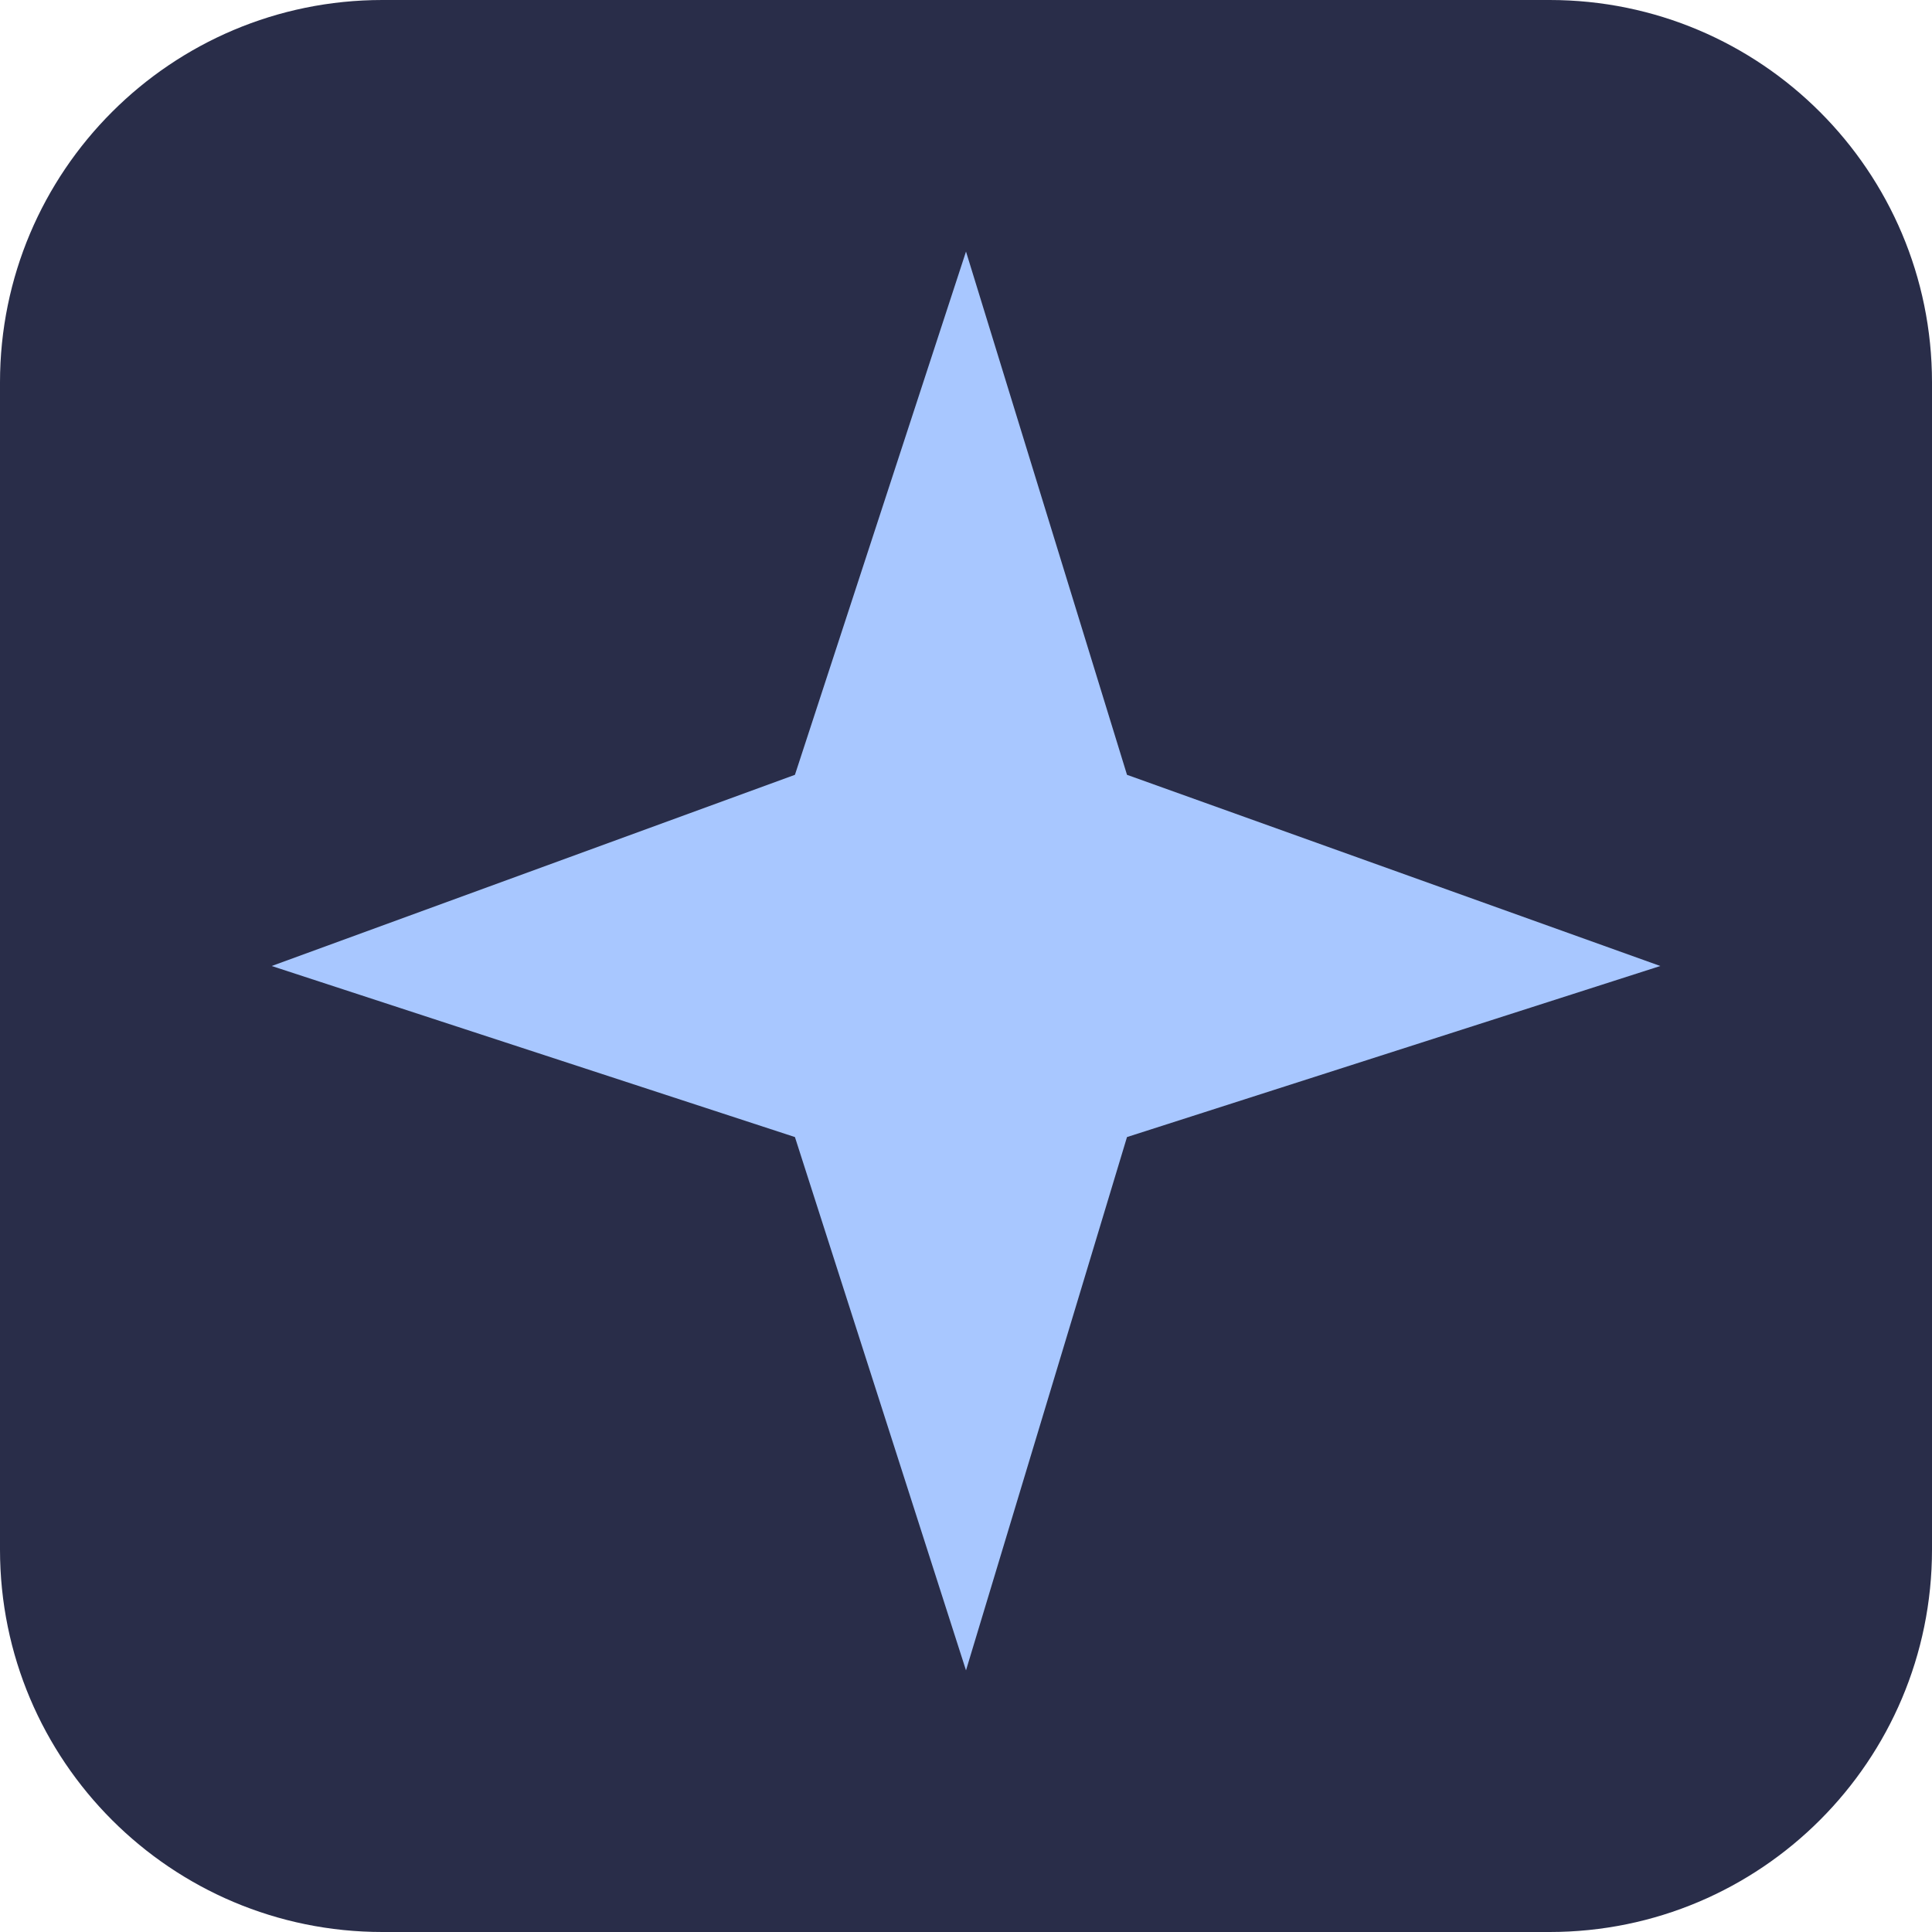
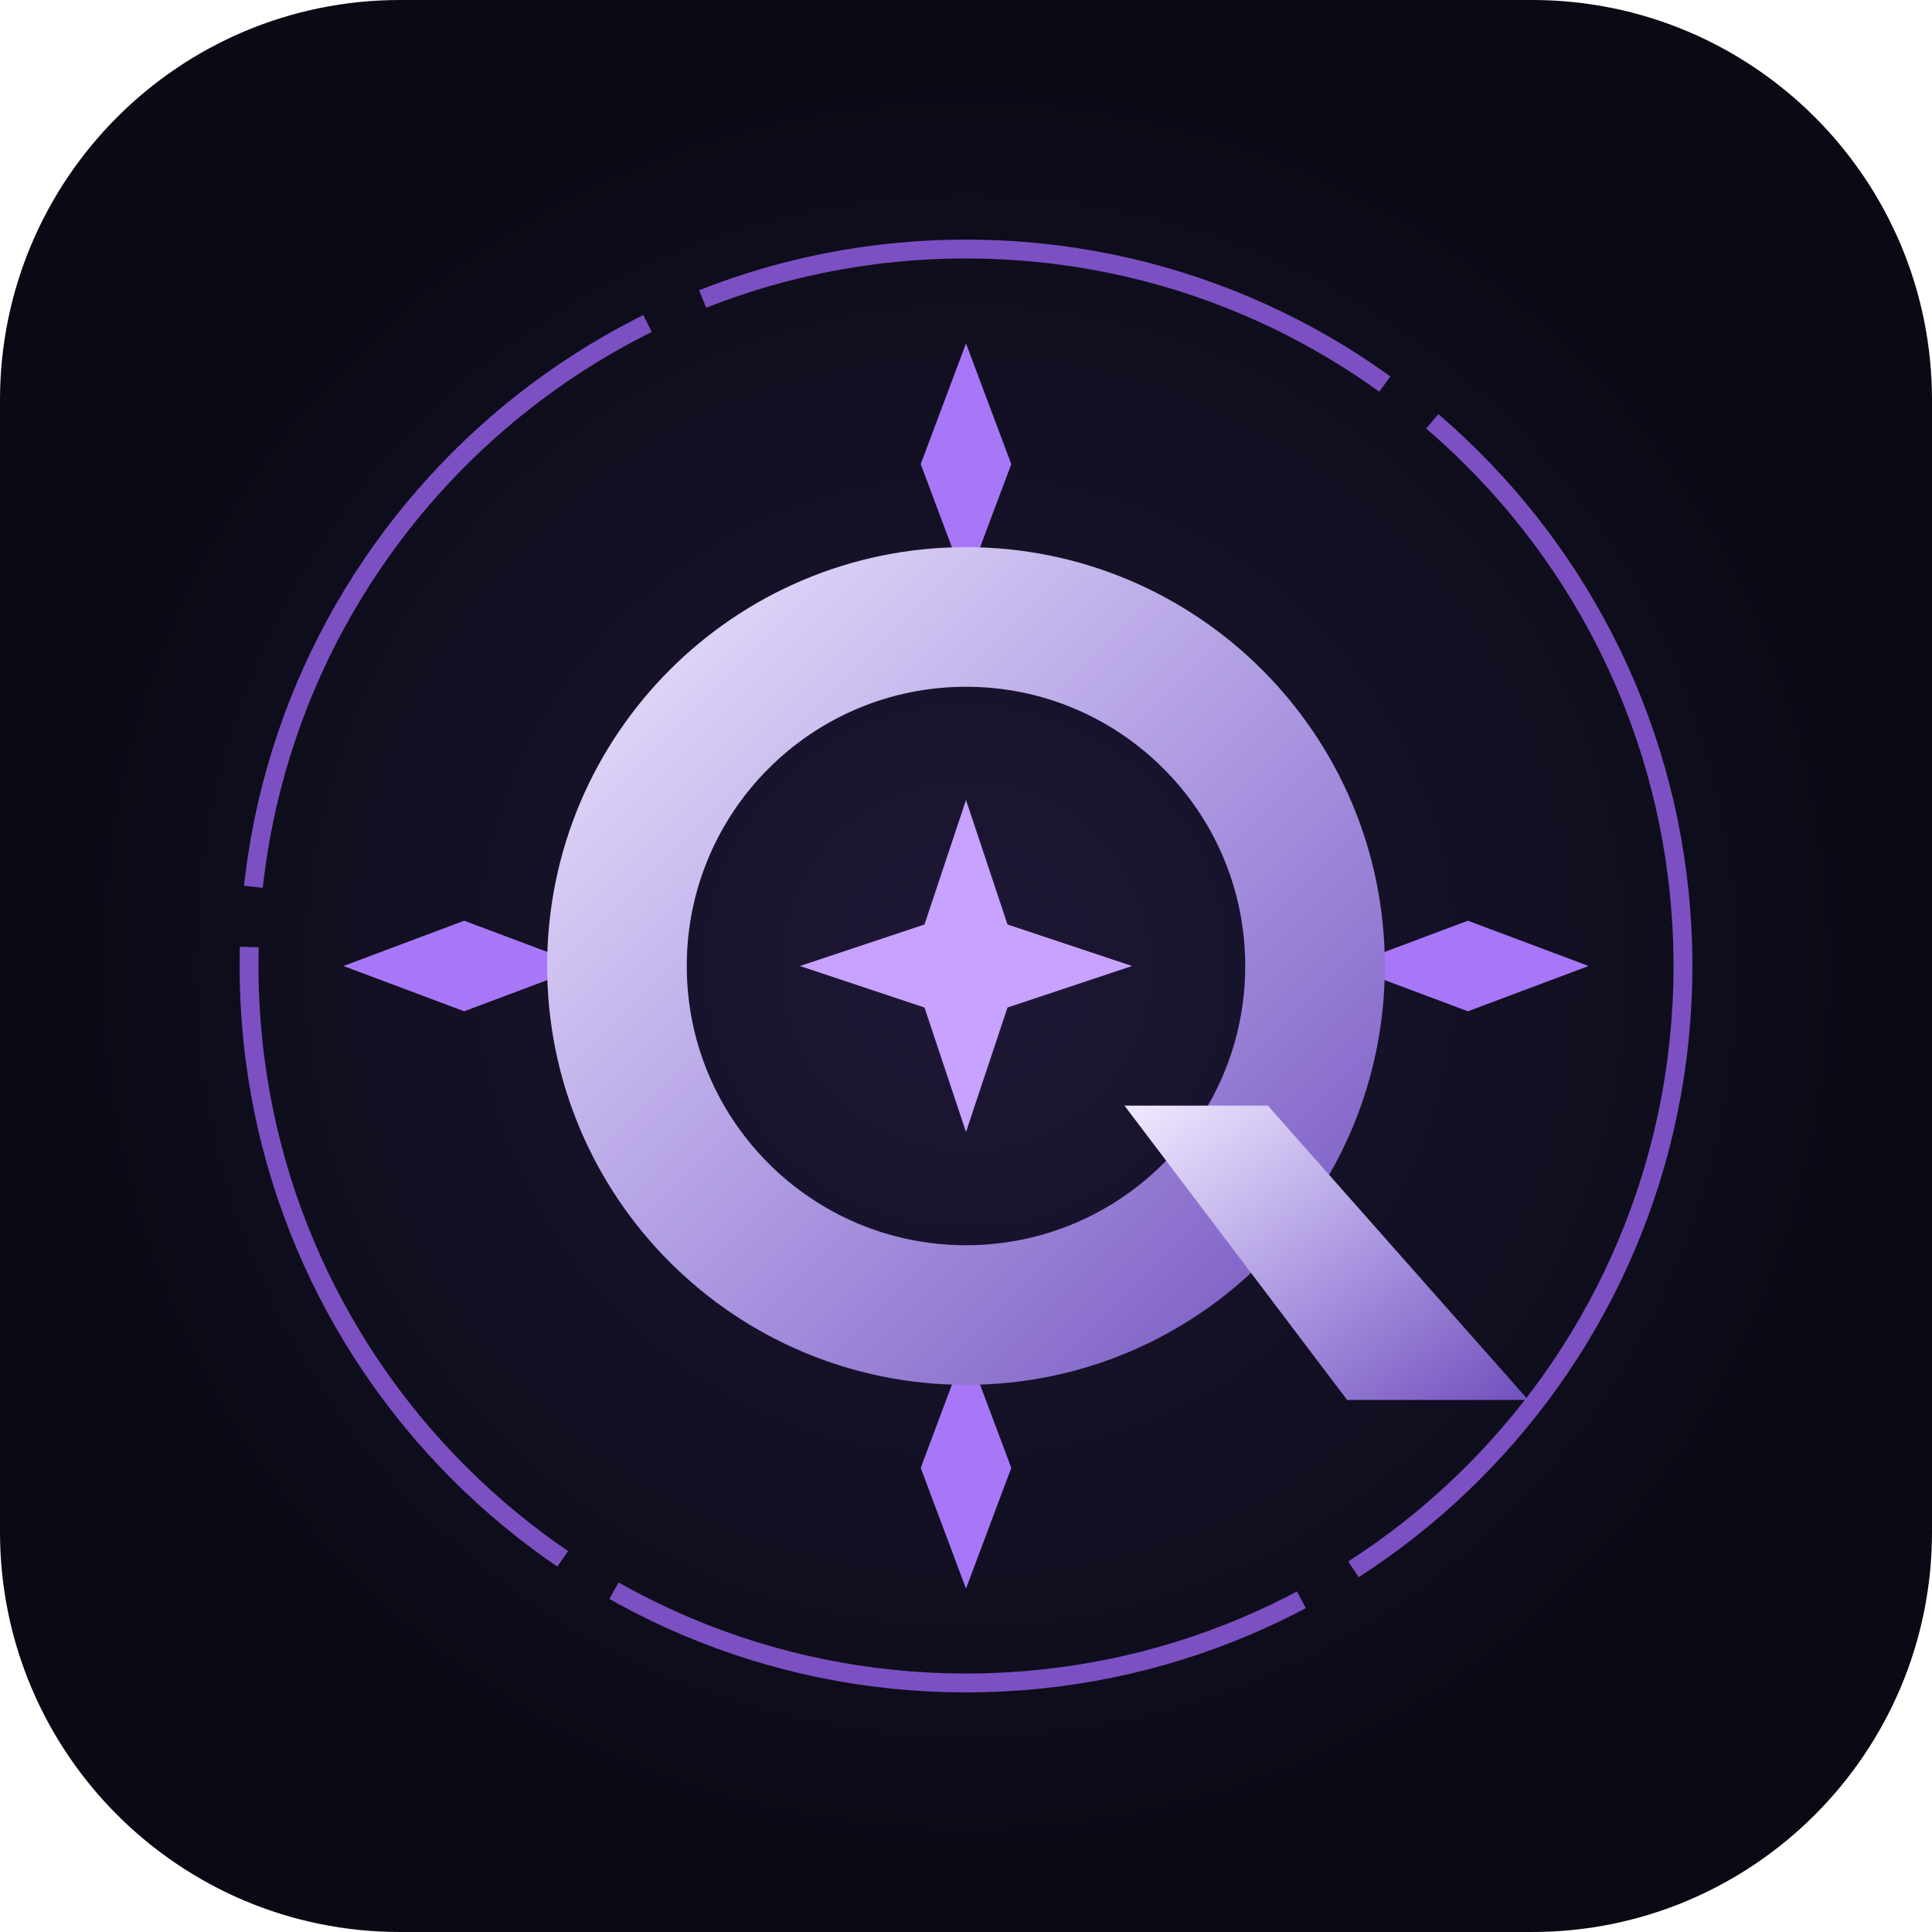
- <svg xmlns="http://www.w3.org/2000/svg" width="192" height="192" viewBox="0 0 192 192">
-   <rect width="192" height="192" rx="38" fill="#292d49" />
-   <path d="M96 25 112 77 165 96 112 113 96 166 79 113 27 96 79 77Z" fill="#a8c7ff" />
+ <svg xmlns="http://www.w3.org/2000/svg" width="512" height="512" viewBox="0 0 512 512">
+   <defs>
+     <radialGradient id="bg">
+       <stop stop-color="#1e1737" />
+       <stop offset="1" stop-color="#090a13" />
+     </radialGradient>
+     <linearGradient id="q" x1="0" y1="0" x2="1" y2="1">
+       <stop stop-color="#f1e9ff" />
+       <stop offset=".55" stop-color="#a995e0" />
+       <stop offset="1" stop-color="#7150bd" />
+     </linearGradient>
+   </defs>
+   <rect width="512" height="512" rx="106" fill="url(#bg)" />
+   <circle cx="256" cy="256" r="190" fill="none" stroke="#8f5ce0" stroke-width="5" stroke-dasharray="190 16 190 16 190 16 190 16" opacity=".85" />
+   <path d="M256 91l12 32-12 32-12-32zM256 357l12 32-12 32-12-32zM91 256l32-12 32 12-32 12zM357 256l32-12 32 12-32 12z" fill="#a777f8" />
+   <path d="M256 145a111 111 0 1 0 0 222 111 111 0 0 0 0-222zm0 37a74 74 0 1 1 0 148 74 74 0 0 1 0-148z" fill="url(#q)" fill-rule="evenodd" />
+   <path d="M298 293h38l69 78h-48z" fill="url(#q)" />
+   <path d="M256 212l11 33 33 11-33 11-11 33-11-33-33-11 33-11z" fill="#c7a2ff" />
</svg>
